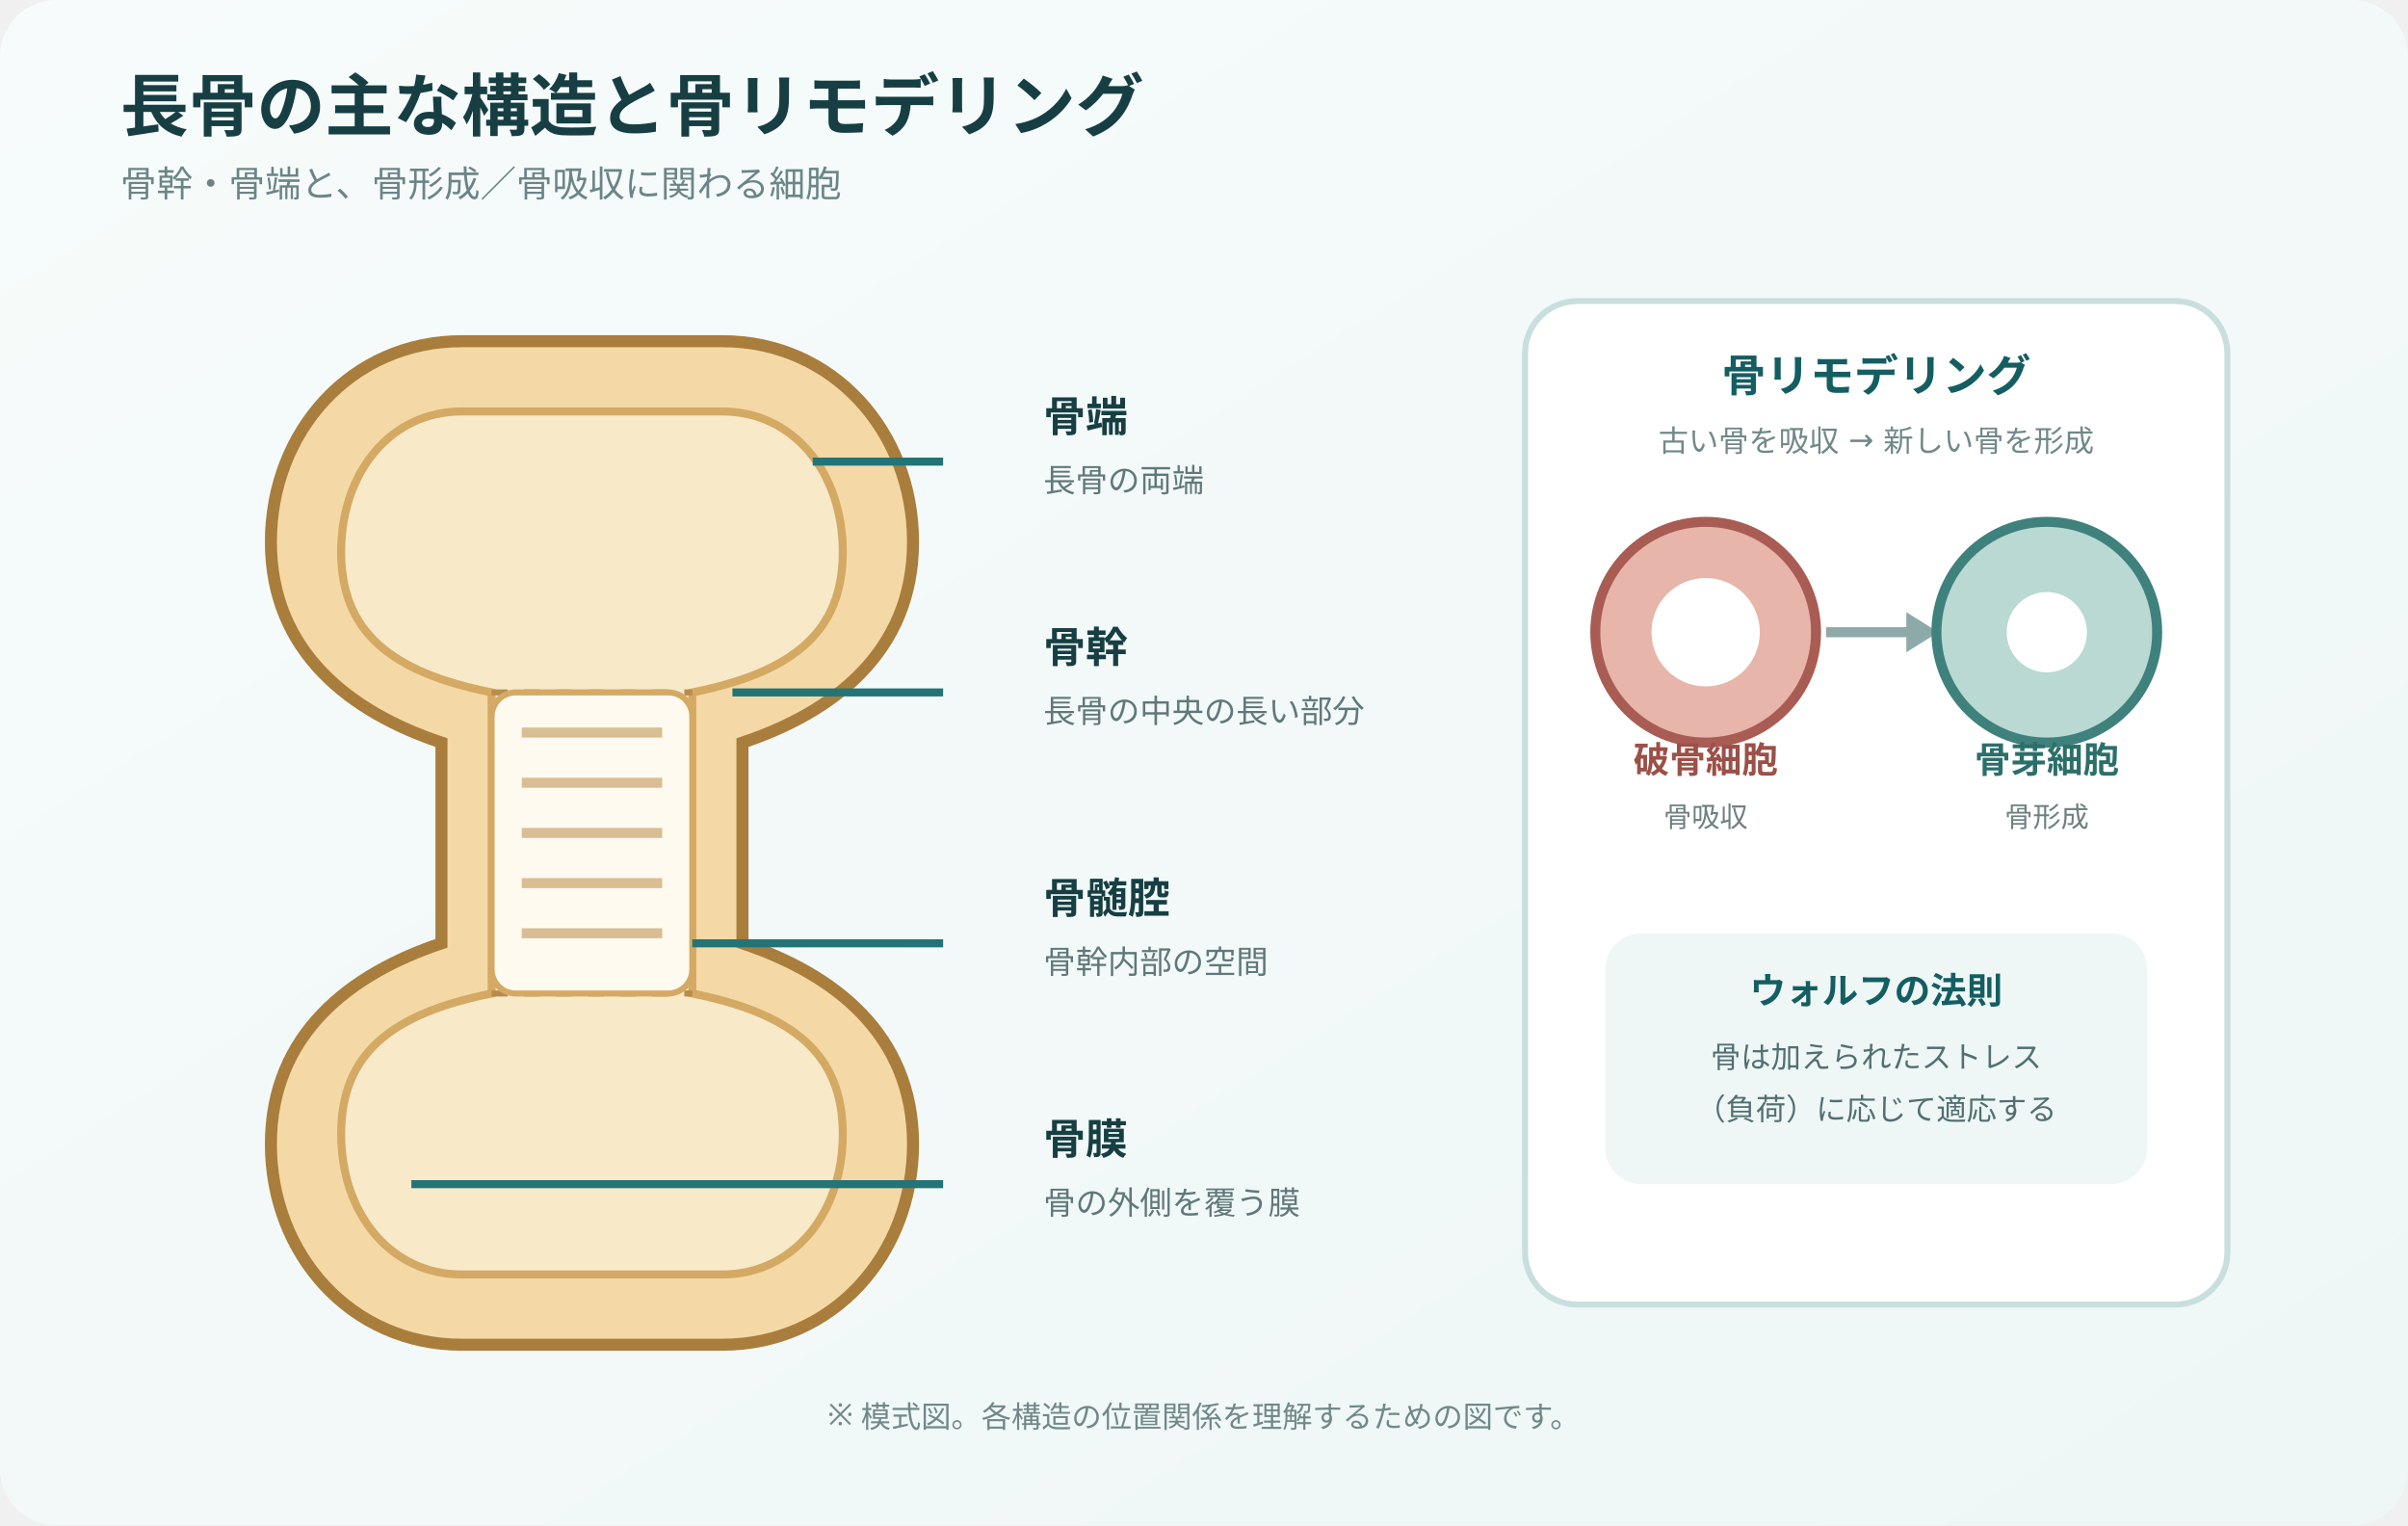
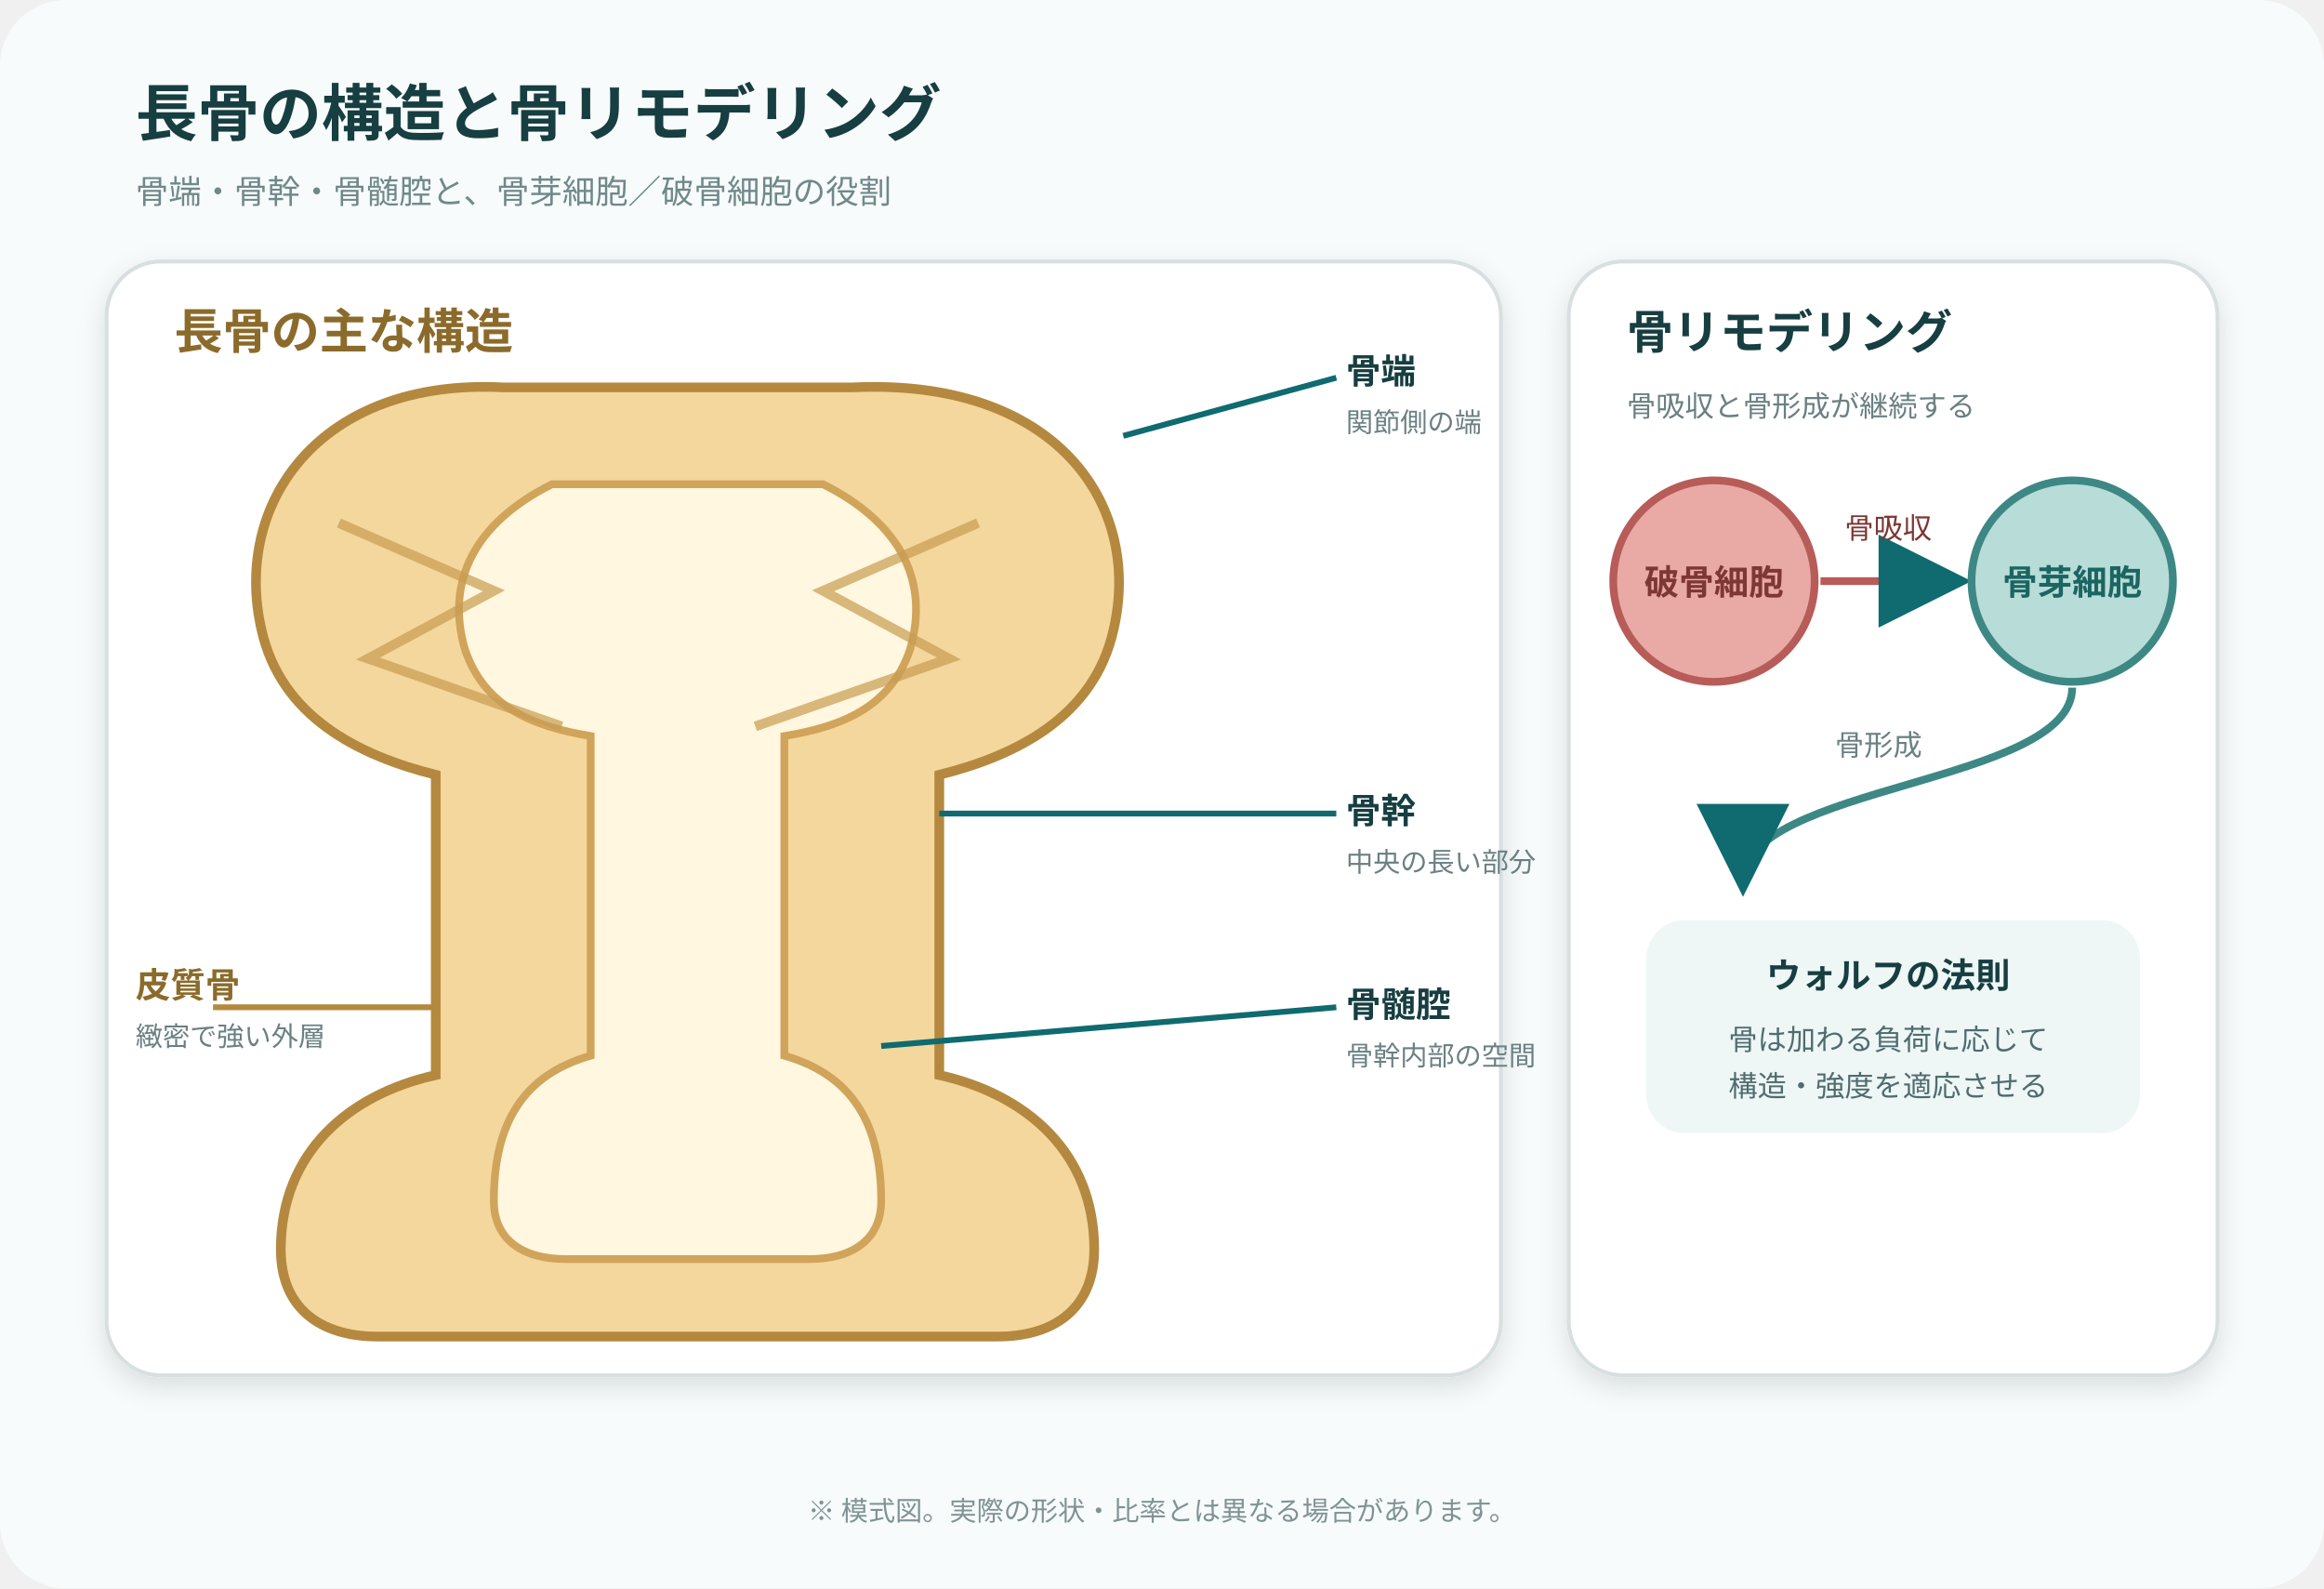
- <svg xmlns="http://www.w3.org/2000/svg" viewBox="0 0 1200 760" width="1200" height="760">
+ <svg xmlns="http://www.w3.org/2000/svg" viewBox="0 0 1200 820" role="img">
  <defs>
-     <linearGradient id="bg" x1="0" y1="0" x2="1" y2="1">
-       <stop offset="0" stop-color="#f7fbfb" />
-       <stop offset="1" stop-color="#eef7f6" />
-     </linearGradient>
-     <linearGradient id="teal" x1="0" y1="0" x2="1" y2="0">
-       <stop stop-color="#145e62" />
-       <stop offset="1" stop-color="#2d8585" />
-     </linearGradient>
    <filter id="shadow" x="-20%" y="-20%" width="140%" height="140%">
-       <feDropShadow dx="0" dy="5" stdDeviation="7" flood-color="#163f43" flood-opacity=".13" />
+       <feDropShadow dx="0" dy="5" stdDeviation="7" flood-opacity=".12" />
    </filter>
+     <marker id="arrow" markerWidth="12" markerHeight="12" refX="10" refY="6" orient="auto">
+       <path d="M0,0 L12,6 L0,12 z" fill="#0f6b70" />
+     </marker>
+     <marker id="arrowGold" markerWidth="12" markerHeight="12" refX="10" refY="6" orient="auto">
+       <path d="M0,0 L12,6 L0,12 z" fill="#b4883b" />
+     </marker>
  </defs>
-   <rect width="1200" height="760" rx="28" fill="url(#bg)" />
-   <text x="60" y="65" font-family="sans-serif" font-size="34" font-weight="800" fill="#173f43">長骨の主な構造と骨リモデリング</text>
-   <text x="60" y="98" font-family="sans-serif" font-size="18" fill="#6b8587">骨幹・骨端と、骨形成／骨吸収に関わる細胞</text>
-   <path d="M230 170 C175 170 135 215 135 270 C135 325 175 355 220 370 L220 470 C175 485 135 515 135 570 C135 625 175 670 230 670 L360 670 C415 670 455 625 455 570 C455 515 415 485 370 470 L370 370 C415 355 455 325 455 270 C455 215 415 170 360 170Z" fill="#f4d9a6" stroke="#a97d3c" stroke-width="6" />
-   <path d="M230 205 C195 205 170 235 170 275 C170 315 195 335 245 345 L245 495 C195 505 170 525 170 565 C170 605 195 635 230 635 L360 635 C395 635 420 605 420 565 C420 525 395 505 345 495 L345 345 C395 335 420 315 420 275 C420 235 395 205 360 205Z" fill="#f8e9c9" stroke="#d4a963" stroke-width="4" />
-   <path d="M245 345 H345 M245 495 H345" stroke="#b78c4d" stroke-width="3" stroke-dasharray="8 8" />
-   <rect x="245" y="345" width="100" height="150" rx="12" fill="#fffaf0" stroke="#d4a963" stroke-width="3" />
-   <path d="M260 365 h70 M260 390 h70 M260 415 h70 M260 440 h70 M260 465 h70" stroke="#c8a46a" stroke-width="5" opacity=".7" />
-   <g font-family="sans-serif" fill="#173f43">
-     <text x="520" y="215" font-size="21" font-weight="800">骨端</text>
-     <text x="520" y="245" font-size="16" fill="#607879">長骨の両端</text>
-     <path d="M470 230 H405" stroke="#237477" stroke-width="4" />
-     <text x="520" y="330" font-size="21" font-weight="800">骨幹</text>
-     <text x="520" y="360" font-size="16" fill="#607879">長骨の中央の長い部分</text>
-     <path d="M470 345 H365" stroke="#237477" stroke-width="4" />
-     <text x="520" y="455" font-size="21" font-weight="800">骨髄腔</text>
-     <text x="520" y="485" font-size="16" fill="#607879">骨幹内部の空間</text>
-     <path d="M470 470 H345" stroke="#237477" stroke-width="4" />
-     <text x="520" y="575" font-size="21" font-weight="800">骨膜</text>
-     <text x="520" y="605" font-size="16" fill="#607879">骨の外側を覆う膜</text>
-     <path d="M470 590 H205" stroke="#237477" stroke-width="4" />
-   </g>
-   <g>
-     <rect x="760" y="150" width="350" height="500" rx="26" fill="#fff" stroke="#c8dfdd" stroke-width="3" />
-   </g>
-   <text x="935" y="195" font-family="sans-serif" text-anchor="middle" font-size="22" font-weight="800" fill="#145e62">骨リモデリング</text>
-   <text x="935" y="225" font-family="sans-serif" text-anchor="middle" font-size="15" fill="#718889">古い骨を吸収 → 新しい骨を形成</text>
-   <circle cx="850" cy="315" r="55" fill="#e7b5aa" stroke="#a95c53" stroke-width="5" />
-   <circle cx="850" cy="315" r="27" fill="#fff" />
-   <text x="850" y="385" font-family="sans-serif" text-anchor="middle" font-size="18" font-weight="800" fill="#9b5048">破骨細胞</text>
-   <text x="850" y="412" font-family="sans-serif" text-anchor="middle" font-size="14" fill="#6e8080">骨吸収</text>
-   <path d="M910 315 H960" stroke="#8daaa9" stroke-width="5" />
-   <path d="M950 305 l16 10 -16 10z" fill="#8daaa9" />
-   <circle cx="1020" cy="315" r="55" fill="#b9d9d2" stroke="#3f817c" stroke-width="5" />
-   <circle cx="1020" cy="315" r="20" fill="#fff" />
-   <text x="1020" y="385" font-family="sans-serif" text-anchor="middle" font-size="18" font-weight="800" fill="#2c6f6a">骨芽細胞</text>
-   <text x="1020" y="412" font-family="sans-serif" text-anchor="middle" font-size="14" fill="#6e8080">骨形成</text>
-   <rect x="800" y="465" width="270" height="125" rx="18" fill="#eef7f6" />
-   <text x="935" y="500" font-family="sans-serif" text-anchor="middle" font-size="18" font-weight="800" fill="#145e62">ウォルフの法則</text>
-   <text x="935" y="532" font-family="sans-serif" text-anchor="middle" font-size="15" fill="#526f71">骨は加えられたストレス</text>
-   <text x="935" y="558" font-family="sans-serif" text-anchor="middle" font-size="15" fill="#526f71">（負荷）に応じて適応する</text>
-   <text x="600" y="710" font-family="sans-serif" text-anchor="middle" font-size="15" fill="#718889">※ 模式図。各構造の位置関係を理解するための図です。</text>
+   <rect width="1200" height="820" rx="34" fill="#f7fbfb" />
+   <text x="70" y="70" font-family="Noto Sans CJK JP, sans-serif" font-size="32" font-weight="700" fill="#173e41">長骨の構造と骨リモデリング</text>
+   <text x="70" y="105" font-family="Noto Sans CJK JP, sans-serif" font-size="17" fill="#70888a">骨端・骨幹・骨髄腔と、骨芽細胞／破骨細胞の役割</text>
+   <rect x="55" y="135" width="720" height="575" rx="28" fill="#fff" stroke="#d7dfe0" stroke-width="2" filter="url(#shadow)" />
+   <text x="90" y="180" font-family="Noto Sans CJK JP, sans-serif" font-size="25" font-weight="700" fill="#8b6b2b">長骨の主な構造</text>
+   <path d="M260 230 C165 225 120 290 135 355 C145 400 185 420 225 430 L225 585 C180 595 145 625 145 675 C145 705 165 720 195 720 L515 720 C545 720 565 705 565 675 C565 625 530 595 485 585 L485 430 C525 420 565 400 575 355 C590 290 545 225 440 230 Z" transform="translate(0,-30)" fill="#f4d79c" stroke="#b4893f" stroke-width="5" />
+   <path d="M285 280 C245 300 230 330 240 365 C250 395 275 405 305 410 L305 575 C270 585 255 610 255 650 C255 670 270 680 292 680 L418 680 C440 680 455 670 455 650 C455 610 440 585 405 575 L405 410 C435 405 460 395 470 365 C480 330 465 300 425 280 Z" transform="translate(0,-30)" fill="#fff7df" stroke="#d0a45a" stroke-width="4" />
+   <path d="M175 300 l80 35 l-65 35 l100 35 M505 300 l-80 35 l65 35 l-100 35" transform="translate(0,-30)" fill="none" stroke="#c79b51" stroke-width="5" opacity=".7" />
+   <line x1="580" y1="225" x2="690" y2="195" stroke="#0f6b70" stroke-width="3" />
+   <text x="695" y="198" font-family="Noto Sans CJK JP, sans-serif" font-size="18" font-weight="700" fill="#173e41">骨端</text>
+   <text x="695" y="223" font-family="Noto Sans CJK JP, sans-serif" font-size="14" fill="#6a8082">関節側の端</text>
+   <line x1="485" y1="420" x2="690" y2="420" stroke="#0f6b70" stroke-width="3" />
+   <text x="695" y="425" font-family="Noto Sans CJK JP, sans-serif" font-size="18" font-weight="700" fill="#173e41">骨幹</text>
+   <text x="695" y="450" font-family="Noto Sans CJK JP, sans-serif" font-size="14" fill="#6a8082">中央の長い部分</text>
+   <line x1="455" y1="540" x2="690" y2="520" stroke="#0f6b70" stroke-width="3" />
+   <text x="695" y="525" font-family="Noto Sans CJK JP, sans-serif" font-size="18" font-weight="700" fill="#173e41">骨髄腔</text>
+   <text x="695" y="550" font-family="Noto Sans CJK JP, sans-serif" font-size="14" fill="#6a8082">骨幹内部の空間</text>
+   <line x1="225" y1="520" x2="110" y2="520" stroke="#b4893f" stroke-width="3" />
+   <text x="70" y="515" font-family="Noto Sans CJK JP, sans-serif" font-size="18" font-weight="700" fill="#8b6b2b">皮質骨</text>
+   <text x="70" y="540" font-family="Noto Sans CJK JP, sans-serif" font-size="14" fill="#6a8082">緻密で強い外層</text>
+   <rect x="810" y="135" width="335" height="575" rx="28" fill="#fff" stroke="#d7dfe0" stroke-width="2" filter="url(#shadow)" />
+   <text x="840" y="180" font-family="Noto Sans CJK JP, sans-serif" font-size="24" font-weight="700" fill="#173e41">骨リモデリング</text>
+   <text x="840" y="215" font-family="Noto Sans CJK JP, sans-serif" font-size="15" fill="#6a8082">骨吸収と骨形成が継続する</text>
+   <circle cx="885" cy="300" r="52" fill="#e9aaa5" stroke="#b75c58" stroke-width="4" />
+   <text x="885" y="307" text-anchor="middle" font-family="Noto Sans CJK JP, sans-serif" font-size="18" font-weight="700" fill="#7d3734">破骨細胞</text>
+   <line x1="940" y1="300" x2="1010" y2="300" stroke="#b75c58" stroke-width="4" marker-end="url(#arrow)" />
+   <text x="975" y="278" text-anchor="middle" font-family="Noto Sans CJK JP, sans-serif" font-size="15" fill="#7d3734">骨吸収</text>
+   <circle cx="1070" cy="300" r="52" fill="#b8dcd7" stroke="#3d8885" stroke-width="4" />
+   <text x="1070" y="307" text-anchor="middle" font-family="Noto Sans CJK JP, sans-serif" font-size="18" font-weight="700" fill="#1c6562">骨芽細胞</text>
+   <text x="970" y="390" text-anchor="middle" font-family="Noto Sans CJK JP, sans-serif" font-size="15" fill="#6a8082">骨形成</text>
+   <path d="M1070 355 C1070 405 900 405 900 455" fill="none" stroke="#3d8885" stroke-width="4" marker-end="url(#arrow)" />
+   <rect x="850" y="475" width="255" height="110" rx="20" fill="#eef7f6" />
+   <text x="975" y="510" text-anchor="middle" font-family="Noto Sans CJK JP, sans-serif" font-size="18" font-weight="700" fill="#173e41">ウォルフの法則</text>
+   <text x="975" y="542" text-anchor="middle" font-family="Noto Sans CJK JP, sans-serif" font-size="15" fill="#506c6e">骨は加わる負荷に応じて</text>
+   <text x="975" y="566" text-anchor="middle" font-family="Noto Sans CJK JP, sans-serif" font-size="15" fill="#506c6e">構造・強度を適応させる</text>
+   <text x="600" y="785" text-anchor="middle" font-family="Noto Sans CJK JP, sans-serif" font-size="14" fill="#809294">※ 模式図。実際の形状・比率とは異なる場合があります。</text>
</svg>
